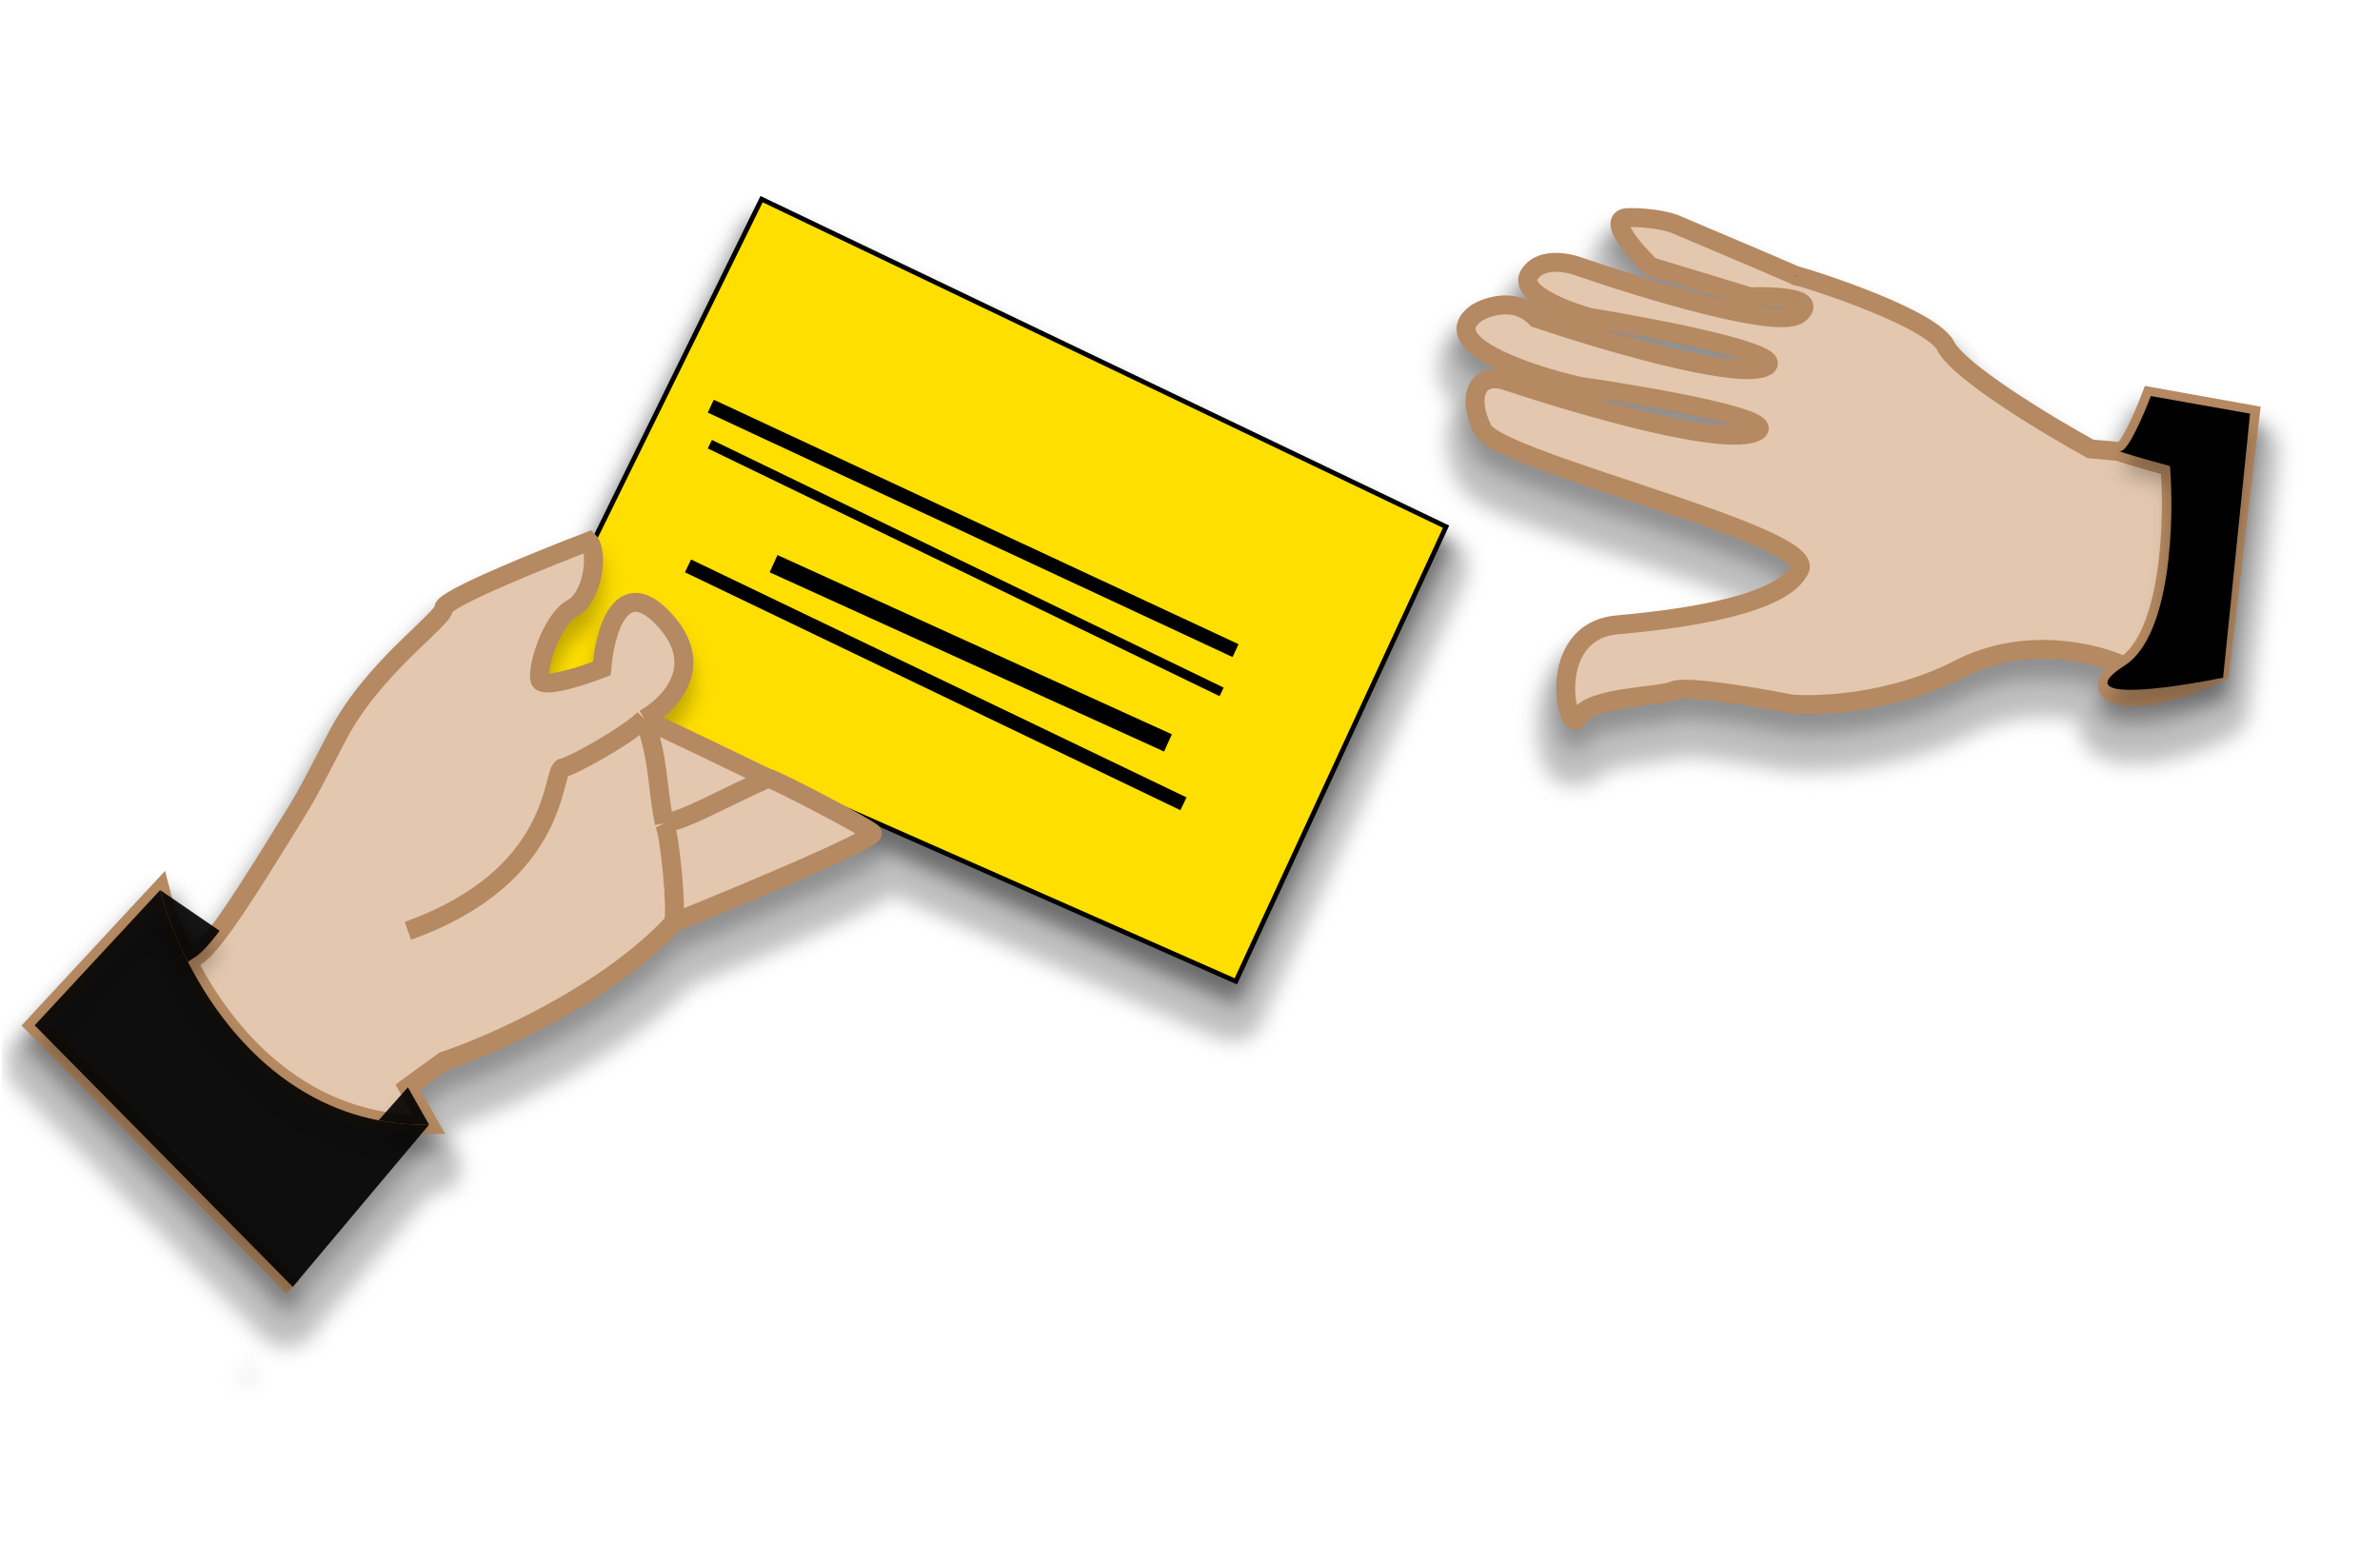
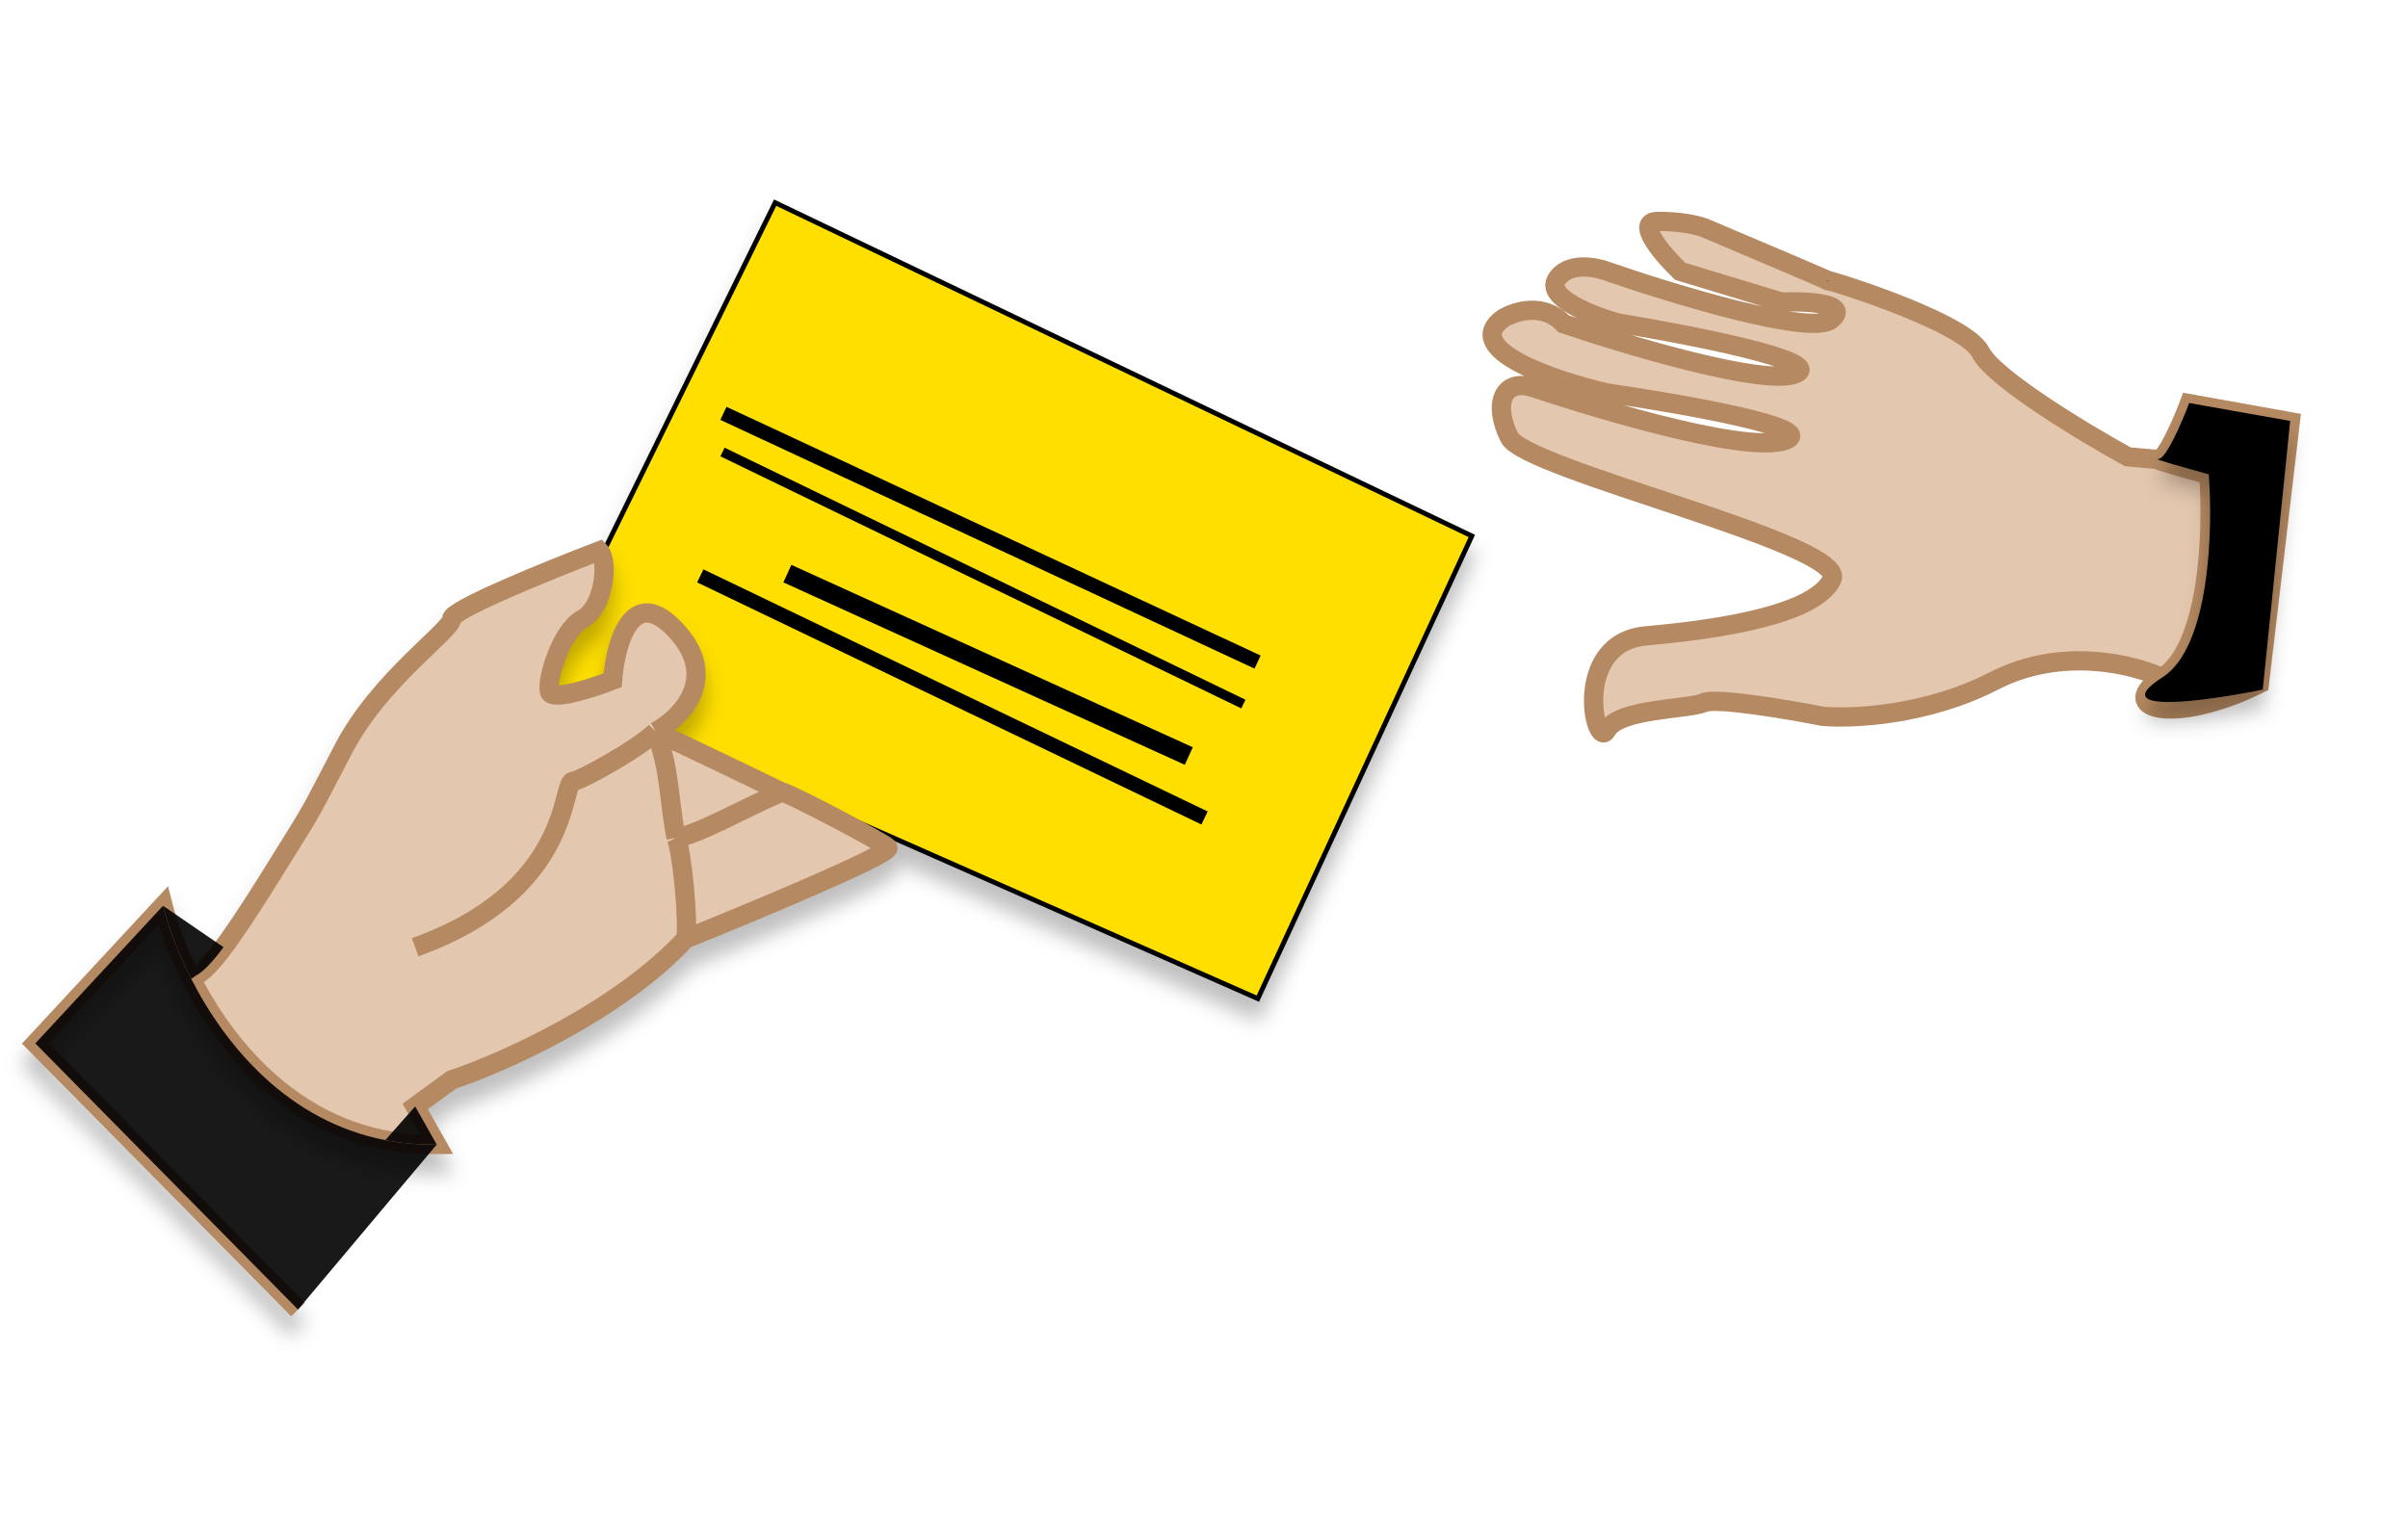
- <svg xmlns="http://www.w3.org/2000/svg" width="503" height="326" viewBox="0 0 503 326" fill="none">
+ <svg xmlns="http://www.w3.org/2000/svg" width="500" height="318" viewBox="0 0 500 318" fill="none">
+   <path d="M454.592 83.831L475.562 87.594L469.137 142.023C451.002 150.962 439.066 147.065 448.935 140.798C443.137 137.998 428.047 134.202 414.071 141.415C400.095 148.629 384.517 149.335 378.476 148.786C371.287 147.37 356.281 144.82 353.769 145.954C350.63 147.371 336.149 147.103 333.657 151.628C331.165 156.154 326.21 133.45 341.835 132.068C357.459 130.685 376.852 127.602 380.378 120.343C383.904 113.084 316.844 97.621 313.413 90.856C309.982 84.091 311.908 78.31 318.601 80.58C325.293 82.85 361.976 94.638 370.736 91.441C377.744 88.883 349.045 83.846 333.82 81.648C322.871 79.157 303.195 72.568 312.084 66.138C314.558 64.644 320.542 62.775 324.68 67.256C338.065 71.796 366.434 80.232 372.826 77.65C379.219 75.067 350.899 69.532 335.94 67.087C330.756 65.648 320.949 61.835 323.194 58.102C325.439 54.368 331.164 55.387 333.746 56.363C347.482 61.123 376.006 69.791 380.211 66.382C384.417 62.972 375.072 62.529 369.874 62.733L348.854 56.347C345.291 52.917 339.367 46.042 344.179 45.987C348.991 45.932 352.624 46.837 353.839 47.296C362.085 50.779 376.749 56.996 379.469 58.229C381.717 58.72 408.129 67.038 411.236 73.165C413.98 78.577 432.769 89.9 441.82 94.884L448.003 95.433C448.033 95.434 448.072 95.438 448.118 95.443C449.714 95.63 453.099 87.779 454.592 83.831Z" fill="#E3C7AE" />
+   <path d="M448.118 95.443C449.714 95.63 453.099 87.779 454.592 83.831L475.562 87.594L469.137 142.023C451.002 150.962 439.066 147.065 448.935 140.798M448.118 95.443C446.522 95.256 454.46 97.494 458.628 98.636C459.509 110.079 458.803 134.531 448.935 140.798M448.118 95.443L441.82 94.884C432.769 89.9 413.98 78.577 411.236 73.165C407.805 66.4 375.961 56.963 379.606 58.341C382.522 59.444 363.643 51.437 353.839 47.296C352.624 46.837 348.991 45.932 344.179 45.987C339.367 46.042 345.291 52.917 348.854 56.347L369.874 62.733C375.072 62.529 384.417 62.972 380.211 66.382C376.006 69.791 347.482 61.123 333.746 56.363C331.164 55.387 325.439 54.368 323.194 58.102C320.949 61.835 330.756 65.648 335.94 67.087C350.899 69.532 379.219 75.067 372.826 77.65C366.434 80.232 338.065 71.796 324.68 67.256C320.542 62.775 314.558 64.644 312.084 66.138C303.195 72.568 322.871 79.157 333.82 81.648C349.045 83.846 377.744 88.883 370.736 91.441C361.976 94.638 325.293 82.85 318.601 80.58C311.908 78.31 309.982 84.091 313.413 90.856C316.844 97.621 383.904 113.084 380.378 120.343C376.852 127.602 357.459 130.685 341.835 132.068C326.21 133.45 331.165 156.154 333.657 151.628C336.149 147.103 350.629 147.371 353.769 145.954C356.281 144.82 371.287 147.37 378.476 148.786C384.517 149.335 400.095 148.629 414.071 141.415C428.047 134.202 443.137 137.998 448.935 140.798" stroke="#B58961" stroke-width="4" />
  <g filter="url(#filter0_d)">
-     <g filter="url(#filter1_d)">
-       <path d="M454.592 83.831L475.562 87.594L469.137 142.023C451.002 150.962 439.066 147.065 448.935 140.798C443.137 137.998 428.047 134.202 414.071 141.415C400.095 148.629 384.517 149.335 378.476 148.786C371.287 147.37 356.281 144.82 353.769 145.954C350.63 147.371 336.149 147.103 333.657 151.628C331.165 156.154 326.21 133.45 341.835 132.068C357.459 130.685 376.852 127.602 380.378 120.343C383.904 113.084 316.844 97.621 313.413 90.856C309.982 84.091 311.908 78.31 318.601 80.58C325.293 82.85 361.976 94.638 370.736 91.441C377.744 88.883 349.045 83.846 333.82 81.648C322.871 79.157 303.195 72.568 312.084 66.138C314.558 64.644 320.542 62.775 324.68 67.256C338.065 71.796 366.434 80.232 372.826 77.65C379.219 75.067 350.899 69.532 335.94 67.087C330.756 65.648 320.949 61.835 323.194 58.102C325.439 54.368 331.164 55.387 333.746 56.363C347.482 61.123 376.006 69.791 380.211 66.382C384.417 62.972 375.072 62.529 369.874 62.733L348.854 56.347C345.291 52.917 339.367 46.042 344.179 45.987C348.991 45.932 352.624 46.837 353.839 47.296C362.085 50.779 376.749 56.996 379.469 58.229C381.717 58.72 408.129 67.038 411.236 73.165C413.98 78.577 432.769 89.9 441.82 94.884L448.003 95.433C448.033 95.434 448.072 95.438 448.118 95.443C449.714 95.63 453.099 87.779 454.592 83.831Z" fill="#E3C7AE" />
-       <path d="M448.118 95.443C449.714 95.63 453.099 87.779 454.592 83.831L475.562 87.594L469.137 142.023C451.002 150.962 439.066 147.065 448.935 140.798M448.118 95.443C446.522 95.256 454.46 97.494 458.628 98.636C459.509 110.079 458.803 134.531 448.935 140.798M448.118 95.443L441.82 94.884C432.769 89.9 413.98 78.577 411.236 73.165C407.805 66.4 375.961 56.963 379.606 58.341C382.522 59.444 363.643 51.437 353.839 47.296C352.624 46.837 348.991 45.932 344.179 45.987C339.367 46.042 345.291 52.917 348.854 56.347L369.874 62.733C375.072 62.529 384.417 62.972 380.211 66.382C376.006 69.791 347.482 61.123 333.746 56.363C331.164 55.387 325.439 54.368 323.194 58.102C320.949 61.835 330.756 65.648 335.94 67.087C350.899 69.532 379.219 75.067 372.826 77.65C366.434 80.232 338.065 71.796 324.68 67.256C320.542 62.775 314.558 64.644 312.084 66.138C303.195 72.568 322.871 79.157 333.82 81.648C349.045 83.846 377.744 88.883 370.736 91.441C361.976 94.638 325.293 82.85 318.601 80.58C311.908 78.31 309.982 84.091 313.413 90.856C316.844 97.621 383.904 113.084 380.378 120.343C376.852 127.602 357.459 130.685 341.835 132.068C326.21 133.45 331.165 156.154 333.657 151.628C336.149 147.103 350.629 147.371 353.769 145.954C356.281 144.82 371.287 147.37 378.476 148.786C384.517 149.335 400.095 148.629 414.071 141.415C428.047 134.202 443.137 137.998 448.935 140.798" stroke="#B58961" stroke-width="4" />
-     </g>
-     <g filter="url(#filter2_d)">
-       <path fill-rule="evenodd" clip-rule="evenodd" d="M475.538 87.435L454.561 83.713C453.076 87.665 449.706 95.522 448.11 95.338C448.064 95.333 448.025 95.329 447.995 95.328C446.972 95.283 454.577 97.409 458.626 98.51C459.529 109.951 458.872 134.405 449.016 140.691C439.159 146.978 450.576 147.04 469.84 143.243L475.538 87.435ZM379.388 58.259C379.902 58.491 379.989 58.545 379.526 58.371C379.181 58.242 379.153 58.208 379.388 58.259Z" fill="black" />
-     </g>
-     <g filter="url(#filter3_dd)">
-       <path d="M112.044 141.636L160.953 42.095L305.615 111.326L261.183 207.422L112.044 141.636Z" fill="#FFDF00" />
-       <path d="M112.044 141.636L160.953 42.095L305.615 111.326L261.183 207.422L112.044 141.636Z" stroke="black" />
-     </g>
-     <g filter="url(#filter4_d)">
-       <path d="M86.206 229.811L90.683 237.733C64.382 238.144 48.066 219.682 39.707 203.315L40.74 202.601C44.185 200.879 50.04 191.924 57.962 179.18C65.884 166.436 63.817 169.88 71.395 155.414C78.972 140.947 93.783 130.959 93.783 128.548C93.783 126.619 114.219 118.33 124.437 114.426C126.504 116.607 125.367 126.193 120.993 128.548C116.515 130.959 113.416 141.292 114.104 143.703C114.656 145.632 123.06 142.899 127.193 141.292C127.767 133.714 131.209 121.039 140.387 130.959C149.564 140.879 141.385 149.099 136.148 151.969C143.121 155.254 155.396 161.134 162.325 164.509C163.135 164.325 184.06 175.308 184.369 176.08C184.92 177.457 156.584 189.283 142.348 195.024C128.295 210.179 104.116 220.856 93.783 224.3L86.206 229.811Z" fill="#E3C7AE" />
-       <path d="M142.348 195.024C128.295 210.179 104.116 220.856 93.783 224.3L86.206 229.811L90.683 237.733C64.382 238.144 48.066 219.682 39.707 203.315M142.348 195.024C156.584 189.283 184.92 177.457 184.369 176.08C184.06 175.308 163.135 164.325 162.325 164.509M142.348 195.024C143.096 192.331 141.62 176.521 140.387 174.013M136.148 151.969C132.704 155.414 120.855 162.027 118.926 162.302C116.515 162.647 118.926 185.035 86.206 196.746M136.148 151.969C139.248 160.236 138.731 165.404 140.387 174.013M136.148 151.969C143.121 155.254 155.396 161.134 162.325 164.509M136.148 151.969C141.385 149.099 149.564 140.879 140.387 130.959C131.209 121.039 127.767 133.714 127.193 141.292C123.06 142.899 114.656 145.632 114.104 143.703C113.416 141.292 116.515 130.959 120.993 128.548C125.367 126.193 126.504 116.607 124.437 114.426C114.219 118.33 93.783 126.619 93.783 128.548C93.783 130.959 78.972 140.947 71.395 155.414C63.817 169.88 65.884 166.436 57.962 179.18C50.04 191.924 44.185 200.879 40.74 202.601L39.707 203.315M140.387 174.013C145.103 173.324 153.757 168.221 162.325 164.509M39.707 203.315C36.857 197.734 34.932 192.397 33.852 188.135L7.331 216.723L61.881 272.001" stroke="#B58961" stroke-width="4" />
-     </g>
-     <g filter="url(#filter5_d)">
-       <path fill-rule="evenodd" clip-rule="evenodd" d="M33.852 188.135L7.331 216.723L61.881 272.001L23.519 317.642L90.683 237.733C86.922 237.792 83.365 237.465 80.006 236.813C59.878 232.907 46.87 217.342 39.707 203.315C36.857 197.734 34.932 192.397 33.852 188.135Z" fill="black" fill-opacity="0.9" />
-       <path d="M33.852 188.135C34.932 192.397 36.857 197.734 39.707 203.315L40.74 202.601C42.205 201.869 44.105 199.829 46.415 196.746L33.852 188.135Z" fill="black" fill-opacity="0.9" />
-       <path d="M90.683 237.733L86.206 229.811L80.006 236.813C83.365 237.465 86.922 237.792 90.683 237.733Z" fill="black" fill-opacity="0.9" />
-     </g>
-     <line x1="150.218" y1="85.855" x2="261.125" y2="137.52" stroke="black" stroke-width="3" />
-     <line x1="150.023" y1="93.888" x2="258.175" y2="146.242" stroke="black" stroke-width="2" />
-     <line x1="163.492" y1="119.145" x2="246.844" y2="157.033" stroke="black" stroke-width="4" />
-     <line x1="145.408" y1="119.614" x2="250.116" y2="169.901" stroke="black" stroke-width="3" />
+     <path fill-rule="evenodd" clip-rule="evenodd" d="M475.538 87.435L454.561 83.713C453.076 87.665 449.706 95.522 448.11 95.338C448.064 95.333 448.025 95.329 447.995 95.328C446.972 95.283 454.577 97.409 458.626 98.51C459.529 109.951 458.872 134.405 449.016 140.691C439.159 146.978 450.576 147.04 469.84 143.243L475.538 87.435ZM379.388 58.259C379.902 58.491 379.989 58.545 379.526 58.371C379.181 58.242 379.153 58.208 379.388 58.259Z" fill="black" />
  </g>
+   <g filter="url(#filter1_d)">
+     <path d="M112.044 141.636L160.953 42.095L305.615 111.326L261.183 207.422L112.044 141.636Z" fill="#FFDF00" />
+     <path d="M112.044 141.636L160.953 42.095L305.615 111.326L261.183 207.422L112.044 141.636Z" stroke="black" />
+   </g>
+   <g filter="url(#filter2_d)">
+     <path d="M86.206 229.811L90.683 237.733C64.382 238.144 48.066 219.682 39.707 203.315L40.74 202.601C44.185 200.879 50.04 191.924 57.962 179.18C65.884 166.436 63.817 169.88 71.395 155.414C78.972 140.947 93.783 130.959 93.783 128.548C93.783 126.619 114.219 118.33 124.437 114.426C126.504 116.607 125.367 126.193 120.993 128.548C116.515 130.959 113.416 141.292 114.104 143.703C114.656 145.632 123.06 142.899 127.193 141.292C127.767 133.714 131.209 121.039 140.387 130.959C149.564 140.879 141.385 149.099 136.148 151.969C143.121 155.254 155.396 161.134 162.325 164.509C163.135 164.325 184.06 175.308 184.369 176.08C184.92 177.457 156.584 189.283 142.348 195.024C128.295 210.179 104.116 220.856 93.783 224.3L86.206 229.811Z" fill="#E3C7AE" />
+     <path d="M142.348 195.024C128.295 210.179 104.116 220.856 93.783 224.3L86.206 229.811L90.683 237.733C64.382 238.144 48.066 219.682 39.707 203.315M142.348 195.024C156.584 189.283 184.92 177.457 184.369 176.08C184.06 175.308 163.135 164.325 162.325 164.509M142.348 195.024C143.096 192.331 141.62 176.521 140.387 174.013M136.148 151.969C132.704 155.414 120.855 162.027 118.926 162.302C116.515 162.647 118.926 185.035 86.206 196.746M136.148 151.969C139.248 160.236 138.731 165.404 140.387 174.013M136.148 151.969C143.121 155.254 155.396 161.134 162.325 164.509M136.148 151.969C141.385 149.099 149.564 140.879 140.387 130.959C131.209 121.039 127.767 133.714 127.193 141.292C123.06 142.899 114.656 145.632 114.104 143.703C113.416 141.292 116.515 130.959 120.993 128.548C125.367 126.193 126.504 116.607 124.437 114.426C114.219 118.33 93.783 126.619 93.783 128.548C93.783 130.959 78.972 140.947 71.395 155.414C63.817 169.88 65.884 166.436 57.962 179.18C50.04 191.924 44.185 200.879 40.74 202.601L39.707 203.315M140.387 174.013C145.103 173.324 153.757 168.221 162.325 164.509M39.707 203.315C36.857 197.734 34.932 192.397 33.852 188.135L7.331 216.723L61.881 272.001" stroke="#B58961" stroke-width="4" />
+   </g>
+   <path fill-rule="evenodd" clip-rule="evenodd" d="M33.852 188.135L7.331 216.723L61.881 272.001L23.519 317.642L90.683 237.733C86.922 237.792 83.365 237.465 80.006 236.813C59.878 232.907 46.87 217.342 39.707 203.315C36.857 197.734 34.932 192.397 33.852 188.135Z" fill="black" fill-opacity="0.9" />
+   <path d="M33.852 188.135C34.932 192.397 36.857 197.734 39.707 203.315L40.74 202.601C42.205 201.869 44.105 199.829 46.415 196.746L33.852 188.135Z" fill="black" fill-opacity="0.9" />
+   <path d="M90.683 237.733L86.206 229.811L80.006 236.813C83.365 237.465 86.922 237.792 90.683 237.733Z" fill="black" fill-opacity="0.9" />
+   <line x1="150.218" y1="85.855" x2="261.125" y2="137.52" stroke="black" stroke-width="3" />
+   <line x1="150.023" y1="93.888" x2="258.175" y2="146.242" stroke="black" stroke-width="2" />
+   <line x1="163.492" y1="119.145" x2="246.844" y2="157.033" stroke="black" stroke-width="4" />
+   <line x1="145.408" y1="119.614" x2="250.116" y2="169.901" stroke="black" stroke-width="3" />
  <defs>
-     <filter id="filter0_d" x="0.563" y="0.592" width="501.604" height="325.05" filterUnits="userSpaceOnUse" color-interpolation-filters="sRGB">
+     <filter id="filter0_d" x="375.234" y="26.991" width="124.327" height="143.832" filterUnits="userSpaceOnUse" color-interpolation-filters="sRGB">
      <feFlood flood-opacity="0" result="BackgroundImageFix" />
      <feColorMatrix in="SourceAlpha" type="matrix" values="0 0 0 0 0 0 0 0 0 0 0 0 0 0 0 0 0 0 127 0" />
      <feOffset dy="4" />
      <feGaussianBlur stdDeviation="2" />
      <feColorMatrix type="matrix" values="0 0 0 0 0 0 0 0 0 0 0 0 0 0 0 0 0 0 0.25 0" />
      <feBlend mode="normal" in2="BackgroundImageFix" result="effect1_dropShadow" />
      <feBlend mode="normal" in="SourceGraphic" in2="effect1_dropShadow" result="shape" />
    </filter>
-     <filter id="filter1_d" x="287.78" y="0.592" width="214.387" height="205.115" filterUnits="userSpaceOnUse" color-interpolation-filters="sRGB">
+     <filter id="filter1_d" x="107.365" y="41.43" width="202.911" height="174.648" filterUnits="userSpaceOnUse" color-interpolation-filters="sRGB">
      <feFlood flood-opacity="0" result="BackgroundImageFix" />
      <feColorMatrix in="SourceAlpha" type="matrix" values="0 0 0 0 0 0 0 0 0 0 0 0 0 0 0 0 0 0 127 0" />
      <feOffset dy="4" />
      <feGaussianBlur stdDeviation="2" />
      <feColorMatrix type="matrix" values="0 0 0 0 0 0 0 0 0 0 0 0 0 0 0 0 0 0 0.25 0" />
      <feBlend mode="normal" in2="BackgroundImageFix" result="effect1_dropShadow" />
      <feBlend mode="normal" in="SourceGraphic" in2="effect1_dropShadow" result="shape" />
    </filter>
-     <filter id="filter2_d" x="375.234" y="26.991" width="124.327" height="143.832" filterUnits="userSpaceOnUse" color-interpolation-filters="sRGB">
-       <feFlood flood-opacity="0" result="BackgroundImageFix" />
-       <feColorMatrix in="SourceAlpha" type="matrix" values="0 0 0 0 0 0 0 0 0 0 0 0 0 0 0 0 0 0 127 0" />
-       <feOffset dy="4" />
-       <feGaussianBlur stdDeviation="2" />
-       <feColorMatrix type="matrix" values="0 0 0 0 0 0 0 0 0 0 0 0 0 0 0 0 0 0 0.25 0" />
-       <feBlend mode="normal" in2="BackgroundImageFix" result="effect1_dropShadow" />
-       <feBlend mode="normal" in="SourceGraphic" in2="effect1_dropShadow" result="shape" />
-     </filter>
-     <filter id="filter3_dd" x="107.365" y="41.43" width="202.911" height="174.648" filterUnits="userSpaceOnUse" color-interpolation-filters="sRGB">
-       <feFlood flood-opacity="0" result="BackgroundImageFix" />
-       <feColorMatrix in="SourceAlpha" type="matrix" values="0 0 0 0 0 0 0 0 0 0 0 0 0 0 0 0 0 0 127 0" />
-       <feOffset dy="4" />
-       <feGaussianBlur stdDeviation="2" />
-       <feColorMatrix type="matrix" values="0 0 0 0 0 0 0 0 0 0 0 0 0 0 0 0 0 0 0.25 0" />
-       <feBlend mode="normal" in2="BackgroundImageFix" result="effect1_dropShadow" />
-       <feColorMatrix in="SourceAlpha" type="matrix" values="0 0 0 0 0 0 0 0 0 0 0 0 0 0 0 0 0 0 127 0" />
-       <feOffset dy="4" />
-       <feGaussianBlur stdDeviation="2" />
-       <feColorMatrix type="matrix" values="0 0 0 0 0 0 0 0 0 0 0 0 0 0 0 0 0 0 0.25 0" />
-       <feBlend mode="normal" in2="effect1_dropShadow" result="effect2_dropShadow" />
-       <feBlend mode="normal" in="SourceGraphic" in2="effect2_dropShadow" result="shape" />
-     </filter>
-     <filter id="filter4_d" x="0.563" y="112.081" width="189.816" height="169.324" filterUnits="userSpaceOnUse" color-interpolation-filters="sRGB">
-       <feFlood flood-opacity="0" result="BackgroundImageFix" />
-       <feColorMatrix in="SourceAlpha" type="matrix" values="0 0 0 0 0 0 0 0 0 0 0 0 0 0 0 0 0 0 127 0" />
-       <feOffset dy="4" />
-       <feGaussianBlur stdDeviation="2" />
-       <feColorMatrix type="matrix" values="0 0 0 0 0 0 0 0 0 0 0 0 0 0 0 0 0 0 0.25 0" />
-       <feBlend mode="normal" in2="BackgroundImageFix" result="effect1_dropShadow" />
-       <feBlend mode="normal" in="SourceGraphic" in2="effect1_dropShadow" result="shape" />
-     </filter>
-     <filter id="filter5_d" x="3.331" y="188.135" width="91.353" height="137.507" filterUnits="userSpaceOnUse" color-interpolation-filters="sRGB">
+     <filter id="filter2_d" x="0.563" y="112.081" width="189.816" height="169.324" filterUnits="userSpaceOnUse" color-interpolation-filters="sRGB">
      <feFlood flood-opacity="0" result="BackgroundImageFix" />
      <feColorMatrix in="SourceAlpha" type="matrix" values="0 0 0 0 0 0 0 0 0 0 0 0 0 0 0 0 0 0 127 0" />
      <feOffset dy="4" />
      <feGaussianBlur stdDeviation="2" />
      <feColorMatrix type="matrix" values="0 0 0 0 0 0 0 0 0 0 0 0 0 0 0 0 0 0 0.25 0" />
      <feBlend mode="normal" in2="BackgroundImageFix" result="effect1_dropShadow" />
      <feBlend mode="normal" in="SourceGraphic" in2="effect1_dropShadow" result="shape" />
    </filter>
  </defs>
</svg>
